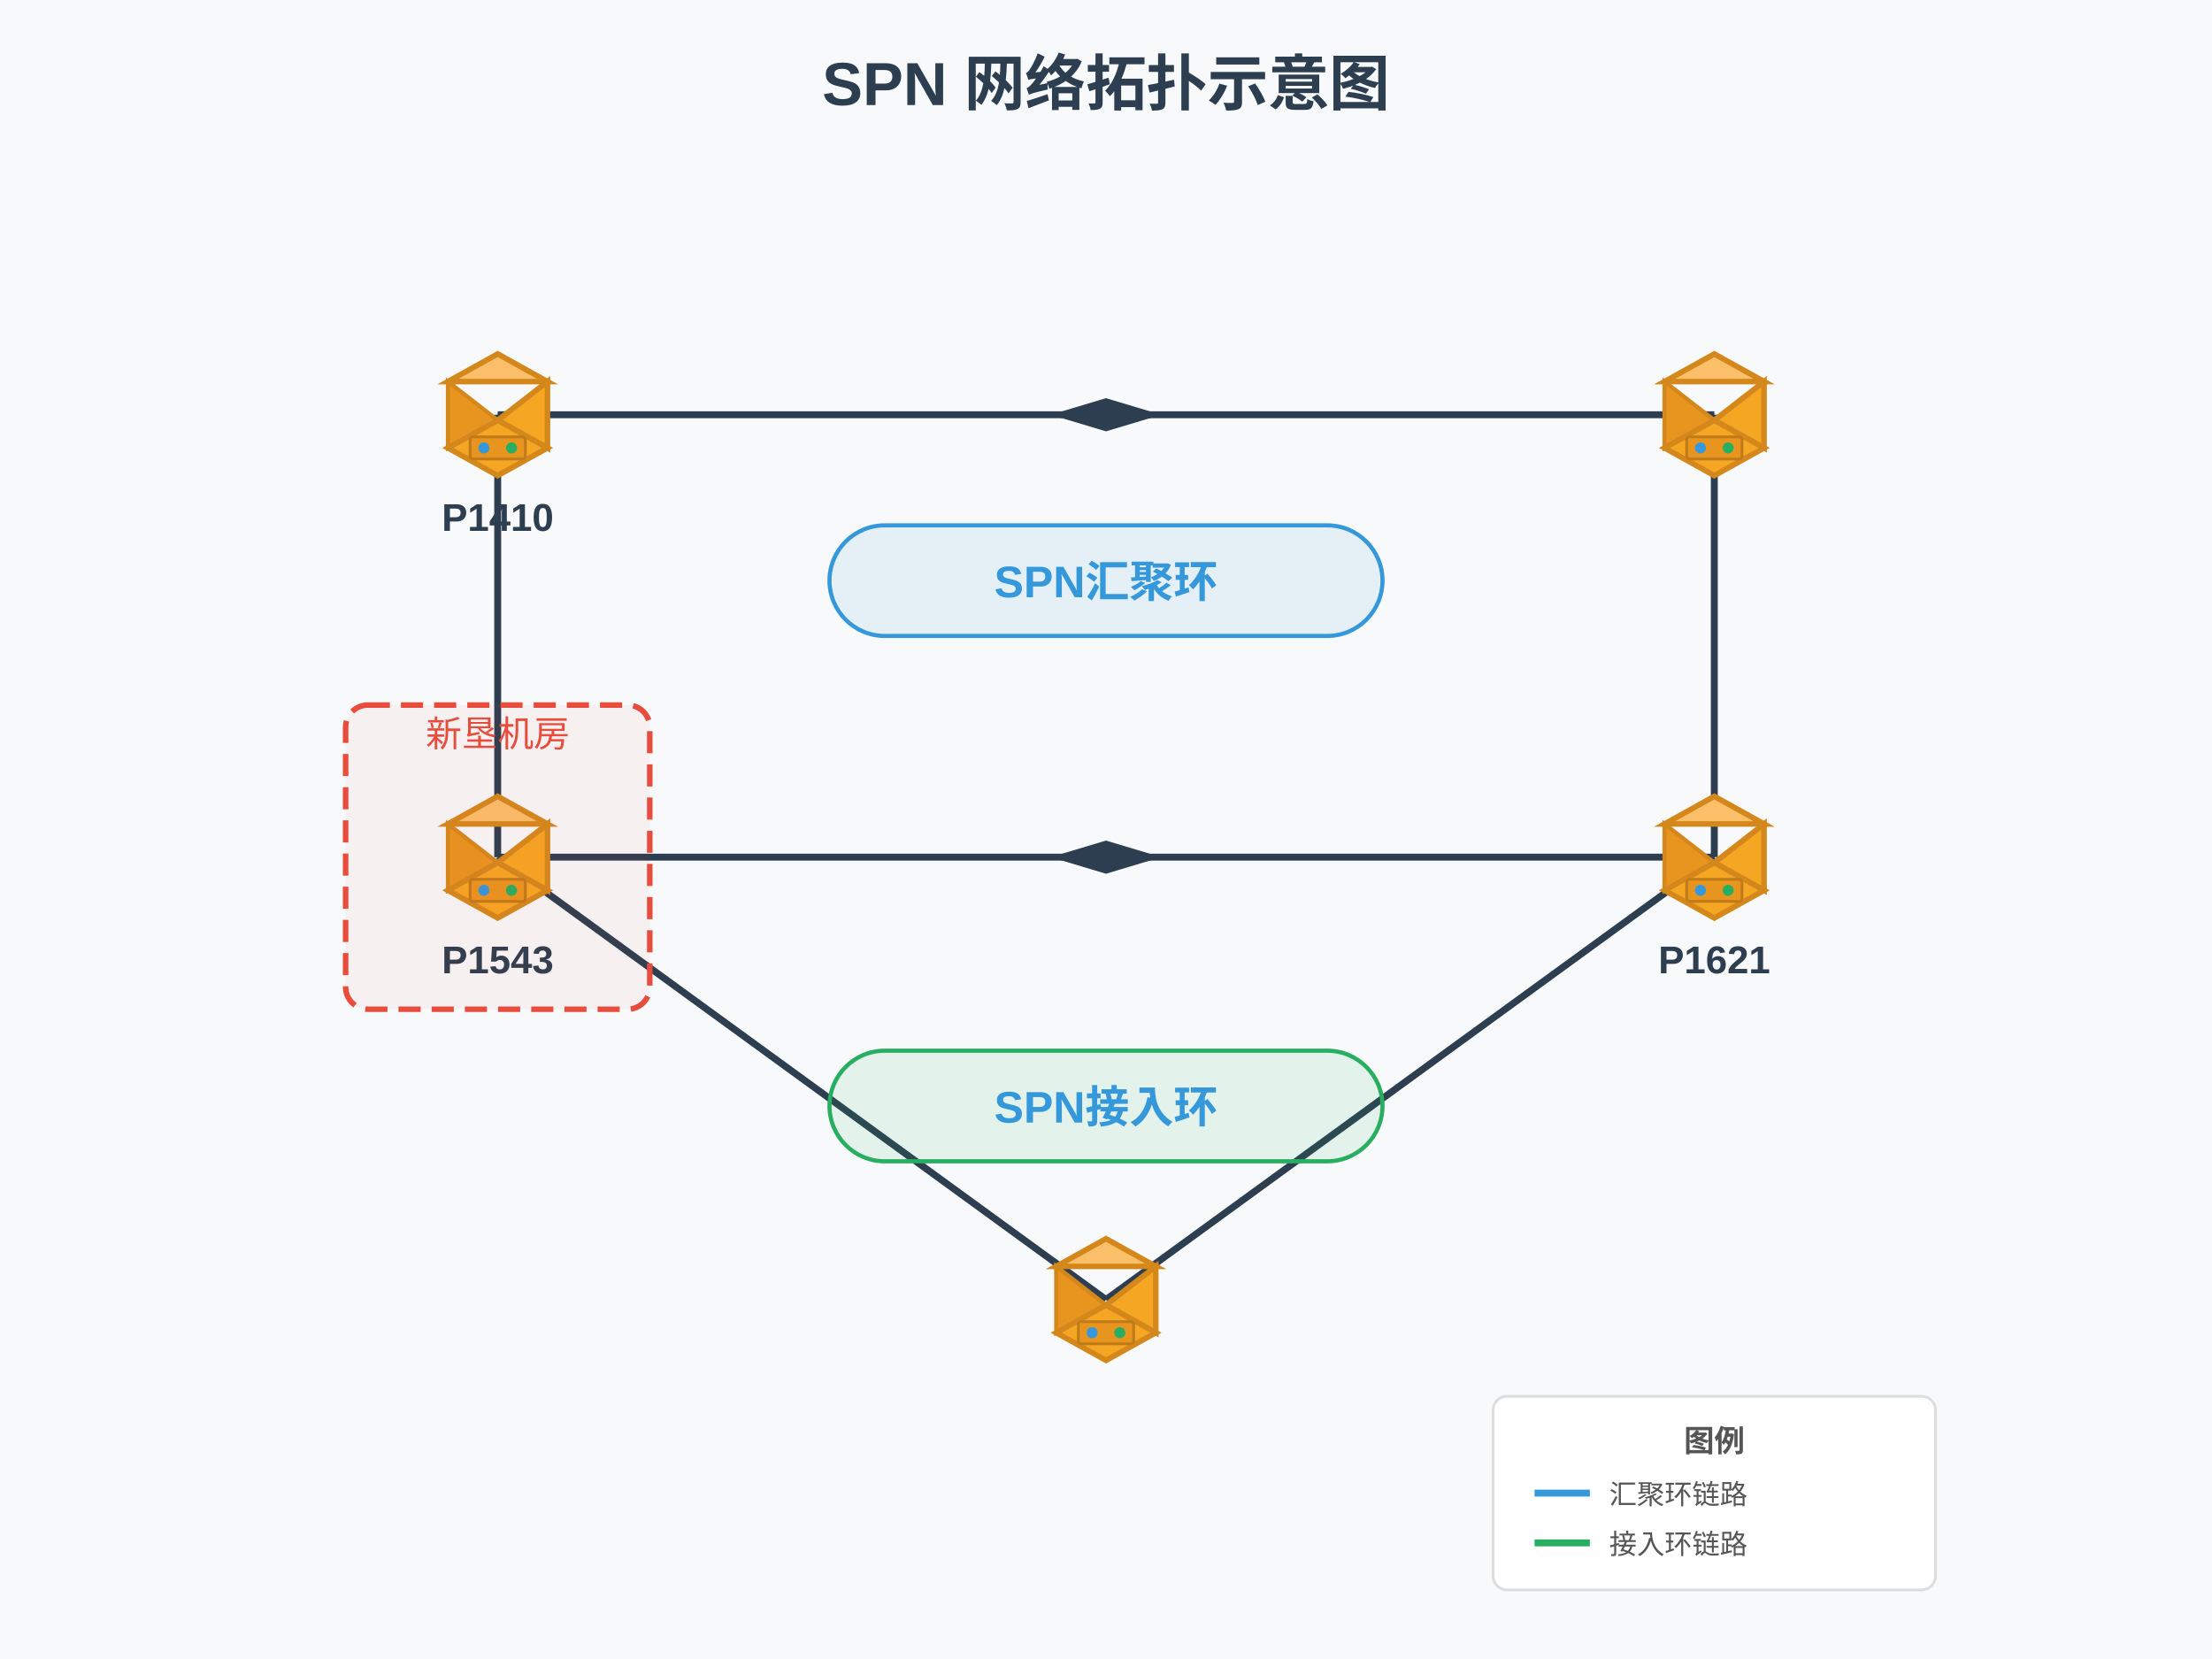
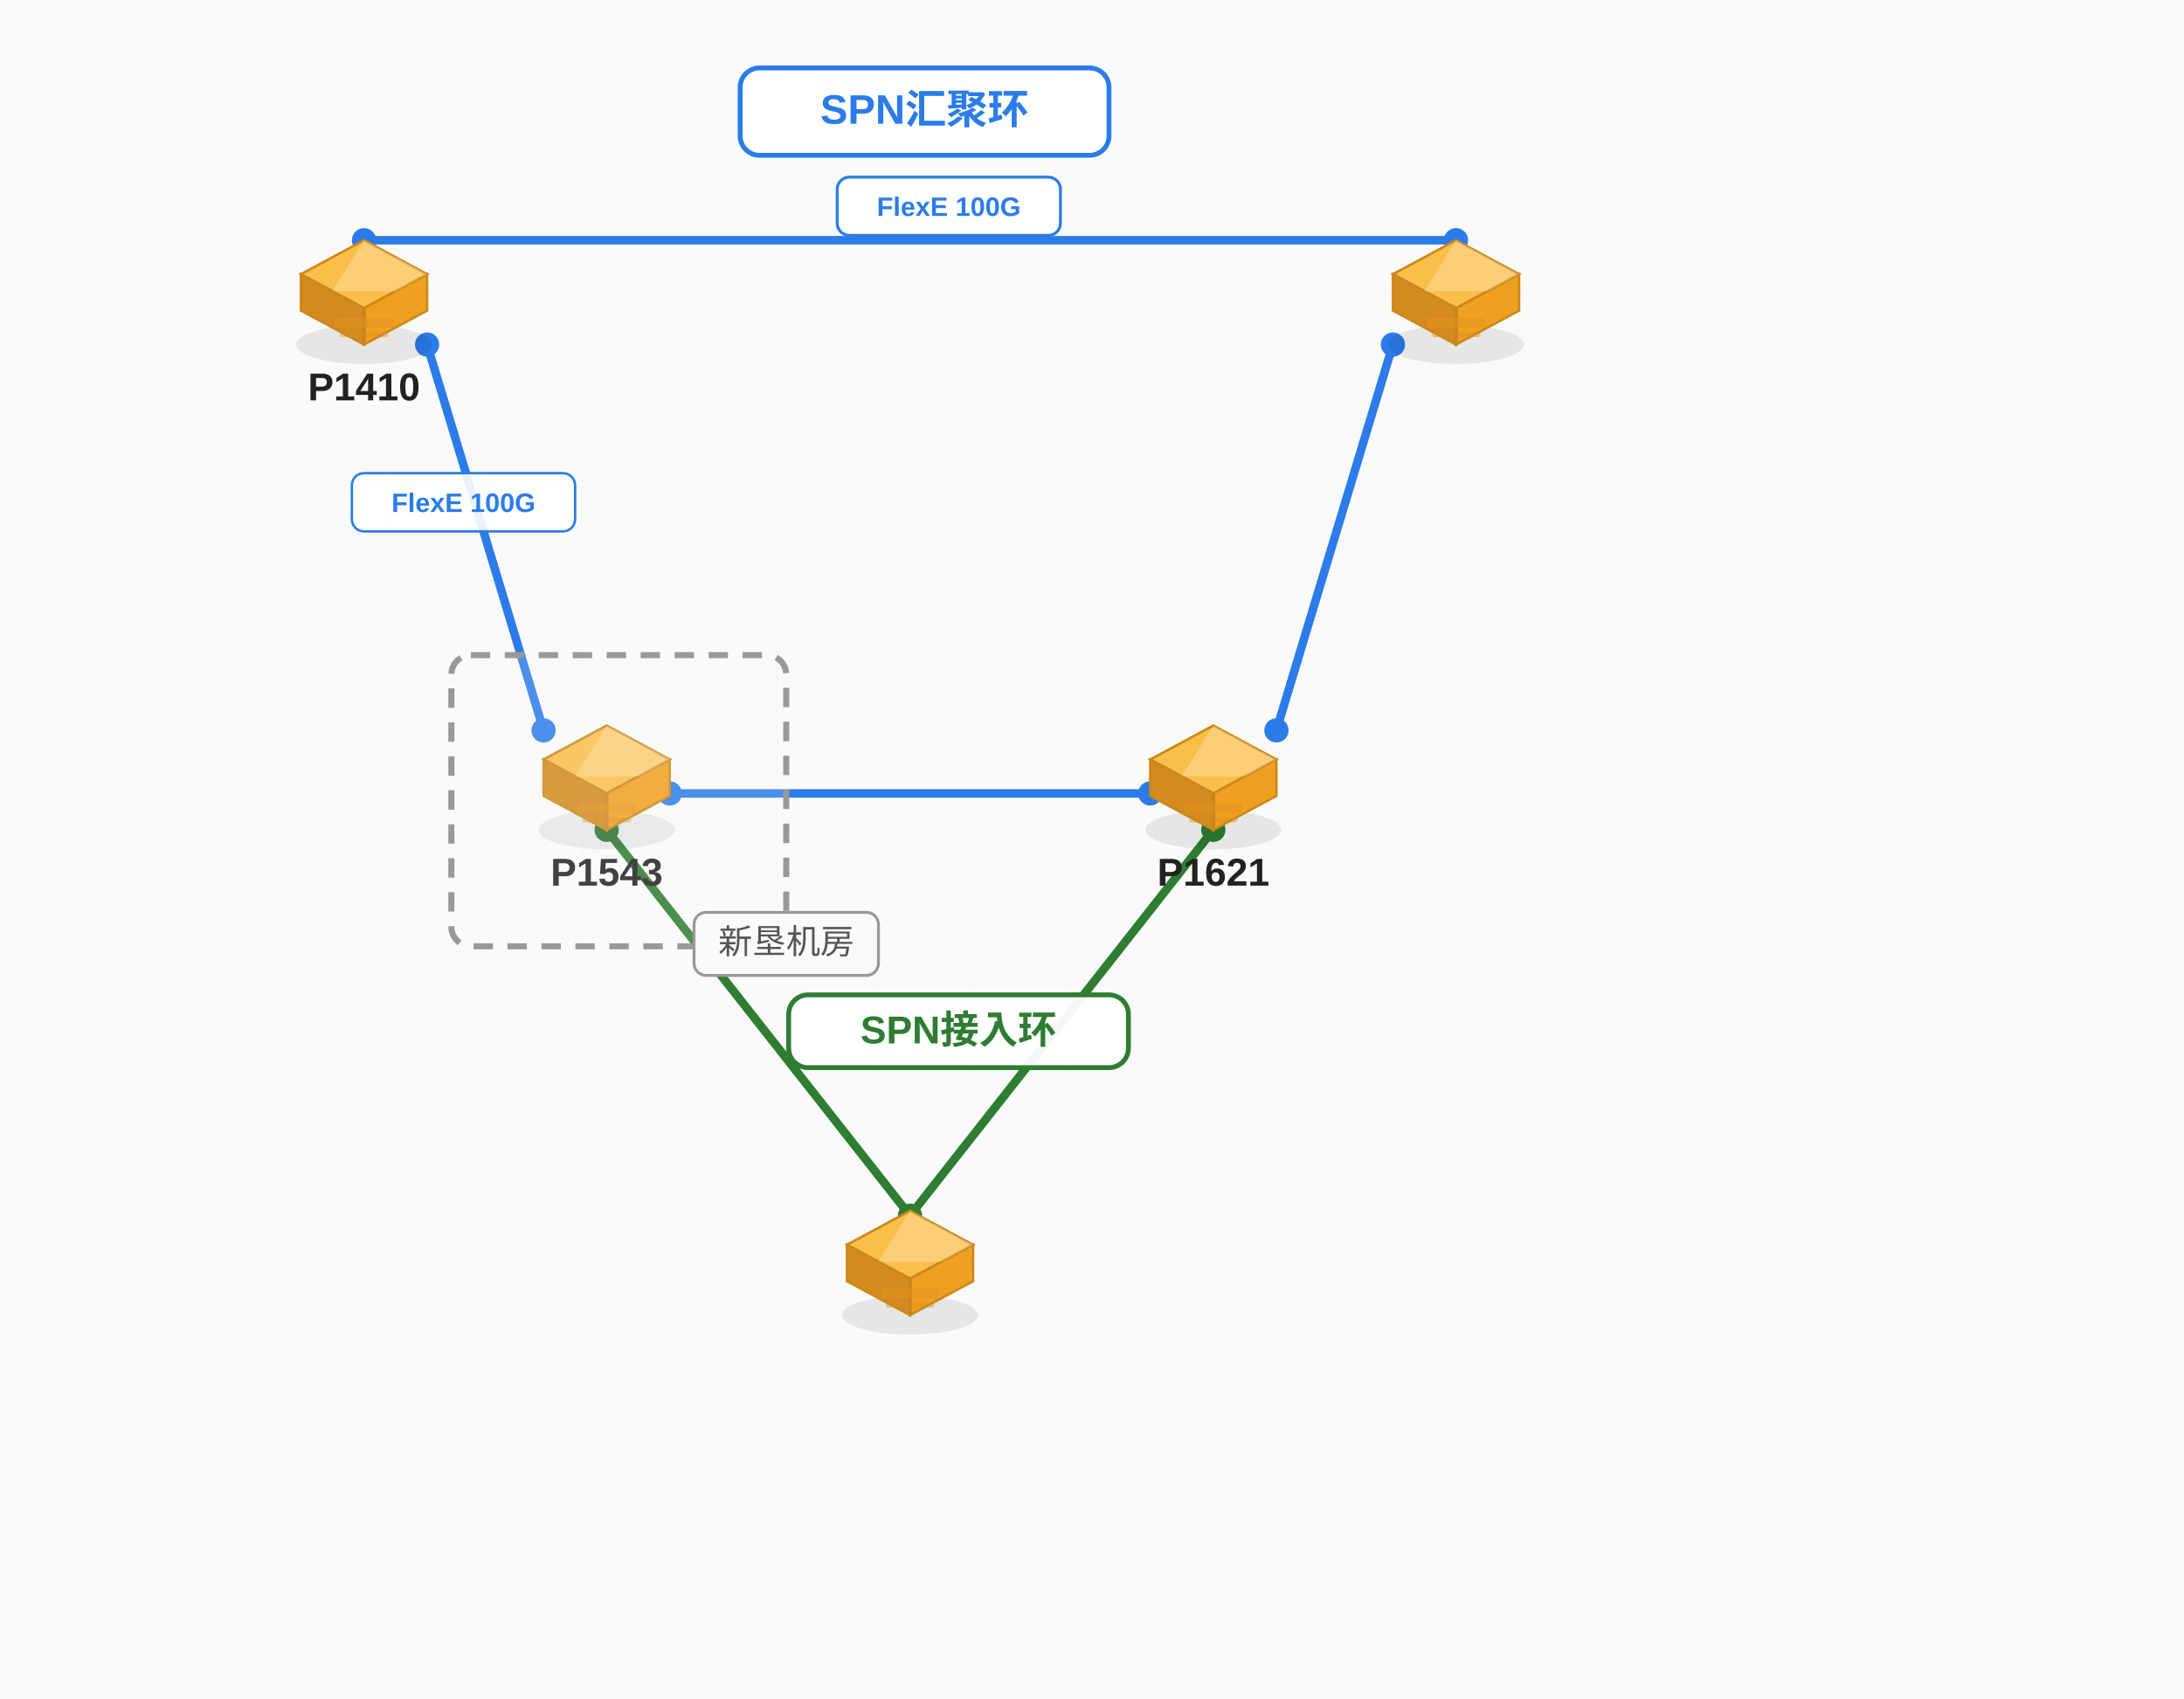
- <svg xmlns="http://www.w3.org/2000/svg" viewBox="0 0 800 600" width="800" height="600">
-   <rect width="800" height="600" fill="#f8f9fa" />
-   <style>
-     .node-body { fill: #f5a623; stroke: #d4881c; stroke-width: 2; }
-     .node-top { fill: #fbbf6a; stroke: #d4881c; stroke-width: 2; }
-     .node-side { fill: #e89520; stroke: #d4881c; stroke-width: 1.5; }
-     .node-front { fill: #f5a623; stroke: #d4881c; stroke-width: 2; }
-     .link { stroke: #2c3e50; stroke-width: 2.5; fill: none; }
-     .link-label { font-family: Arial, sans-serif; font-size: 12px; fill: #7f8c8d; }
-     .node-label { font-family: Arial, sans-serif; font-size: 14px; font-weight: bold; fill: #2c3e50; text-anchor: middle; }
-     .ring-label { font-family: Arial, sans-serif; font-size: 16px; font-weight: bold; fill: #3498db; text-anchor: middle; }
-     .room-label { font-family: Arial, sans-serif; font-size: 13px; fill: #e74c3c; text-anchor: middle; }
-     .title-text { font-family: Arial, sans-serif; font-size: 22px; font-weight: bold; fill: #2c3e50; text-anchor: middle; }
-   </style>
-   <text class="title-text" x="400" y="38">SPN 网络拓扑示意图</text>
-   <polygon points="180,150 620,150 620,310 180,310" fill="none" stroke="#3498db" stroke-width="1" stroke-dasharray="8,4" opacity="0.3" />
-   <polygon points="180,310 620,310 400,470" fill="none" stroke="#27ae60" stroke-width="1" stroke-dasharray="8,4" opacity="0.3" />
-   <line x1="180" y1="150" x2="620" y2="150" class="link" />
-   <line x1="180" y1="150" x2="180" y2="310" class="link" />
-   <line x1="620" y1="150" x2="620" y2="310" class="link" />
-   <line x1="180" y1="310" x2="620" y2="310" class="link" />
-   <line x1="180" y1="310" x2="400" y2="470" class="link" />
-   <line x1="620" y1="310" x2="400" y2="470" class="link" />
-   <polygon points="400,144 400,156 420,150" fill="#2c3e50" />
-   <polygon points="400,144 400,156 380,150" fill="#2c3e50" />
-   <polygon points="400,304 400,316 420,310" fill="#2c3e50" />
-   <polygon points="400,304 400,316 380,310" fill="#2c3e50" />
-   <g transform="translate(180, 150)">
-     <polygon points="-18,-12 0,-22 18,-12" class="node-top" />
-     <polygon points="-18,-12 -18,12 0,2" class="node-side" />
-     <polygon points="18,-12 18,12 0,2" class="node-body" />
-     <polygon points="-18,12 0,22 18,12 0,2" class="node-front" />
-     <rect x="-10" y="8" width="20" height="8" rx="1" fill="#e89520" stroke="#c07a18" stroke-width="1" />
-     <circle cx="-5" cy="12" r="2" fill="#3498db" />
-     <circle cx="5" cy="12" r="2" fill="#27ae60" />
-     <text class="node-label" x="0" y="42">P1410</text>
+ <svg xmlns="http://www.w3.org/2000/svg" viewBox="0 0 900 700" width="100%" height="100%">
+   <defs>
+     <style>
+       text { font-family: Arial, 'Microsoft YaHei', 'PingFang SC', sans-serif; }
+     </style>
+     <g id="cube">
+       <ellipse cx="0" cy="15" rx="28" ry="8" fill="#000000" fill-opacity="0.08" />
+       <polygon points="0,-28 26,-14 0,0 -26,-14" fill="#FABE4B" stroke="#CC8818" stroke-width="1" />
+       <polygon points="-26,-14 0,0 0,15 -26,1" fill="#D48A1E" stroke="#CC8818" stroke-width="1" />
+       <polygon points="0,0 26,-14 26,1 0,15" fill="#F0A020" stroke="#CC8818" stroke-width="1" />
+       <line x1="0" y1="0" x2="0" y2="15" stroke="#C8841E" stroke-width="1.5" />
+       <polygon points="0,-28 26,-14 13,-7 -13,-7" fill="#FFF5DE" fill-opacity="0.3" />
+       <rect x="-12" y="4" width="24" height="4" rx="1" fill="#E09520" fill-opacity="0.5" />
+       <rect x="-10" y="10" width="20" height="2" rx="1" fill="#D48A1E" fill-opacity="0.4" />
+     </g>
+   </defs>
+   <rect width="900" height="700" fill="#FAFAFA" />
+   <g opacity="0.12">
+     <defs>
+       <pattern id="grid" width="40" height="40" patternUnits="userSpaceOnUse">
+         <path d="M 40 0 L 0 0 0 40" fill="none" stroke="#D0D0D0" stroke-width="0.5" />
+       </pattern>
+     </defs>
+     <rect width="900" height="700" fill="url(#grid)" />
  </g>
-   <g transform="translate(620, 150)">
-     <polygon points="-18,-12 0,-22 18,-12" class="node-top" />
-     <polygon points="-18,-12 -18,12 0,2" class="node-side" />
-     <polygon points="18,-12 18,12 0,2" class="node-body" />
-     <polygon points="-18,12 0,22 18,12 0,2" class="node-front" />
-     <rect x="-10" y="8" width="20" height="8" rx="1" fill="#e89520" stroke="#c07a18" stroke-width="1" />
-     <circle cx="-5" cy="12" r="2" fill="#3498db" />
-     <circle cx="5" cy="12" r="2" fill="#27ae60" />
+   <line x1="150" y1="99" x2="600" y2="99" stroke="#2B7CE9" stroke-width="3.5" stroke-linecap="round" />
+   <line x1="176" y1="142" x2="224" y2="301" stroke="#2B7CE9" stroke-width="3.5" stroke-linecap="round" />
+   <line x1="574" y1="142" x2="526" y2="301" stroke="#2B7CE9" stroke-width="3.5" stroke-linecap="round" />
+   <line x1="276" y1="327" x2="474" y2="327" stroke="#2B7CE9" stroke-width="3.5" stroke-linecap="round" />
+   <line x1="250" y1="342" x2="375" y2="501" stroke="#2E7D32" stroke-width="3.5" stroke-linecap="round" />
+   <line x1="500" y1="342" x2="375" y2="501" stroke="#2E7D32" stroke-width="3.5" stroke-linecap="round" />
+   <circle cx="150" cy="99" r="5" fill="#2B7CE9" />
+   <circle cx="600" cy="99" r="5" fill="#2B7CE9" />
+   <circle cx="176" cy="142" r="5" fill="#2B7CE9" />
+   <circle cx="224" cy="301" r="5" fill="#2B7CE9" />
+   <circle cx="574" cy="142" r="5" fill="#2B7CE9" />
+   <circle cx="526" cy="301" r="5" fill="#2B7CE9" />
+   <circle cx="276" cy="327" r="5" fill="#2B7CE9" />
+   <circle cx="474" cy="327" r="5" fill="#2B7CE9" />
+   <circle cx="250" cy="342" r="5" fill="#2E7D32" />
+   <circle cx="500" cy="342" r="5" fill="#2E7D32" />
+   <circle cx="375" cy="501" r="5" fill="#2E7D32" />
+   <g>
+     <rect x="345" y="73" width="92" height="24" rx="5" fill="#FFFFFF" fill-opacity="0.93" stroke="#2B7CE9" stroke-width="1.2" />
+     <text x="391" y="89" text-anchor="middle" fill="#2B7CE9" font-size="11" font-weight="bold">FlexE 100G</text>
  </g>
-   <g transform="translate(180, 310)">
-     <polygon points="-18,-12 0,-22 18,-12" class="node-top" />
-     <polygon points="-18,-12 -18,12 0,2" class="node-side" />
-     <polygon points="18,-12 18,12 0,2" class="node-body" />
-     <polygon points="-18,12 0,22 18,12 0,2" class="node-front" />
-     <rect x="-10" y="8" width="20" height="8" rx="1" fill="#e89520" stroke="#c07a18" stroke-width="1" />
-     <circle cx="-5" cy="12" r="2" fill="#3498db" />
-     <circle cx="5" cy="12" r="2" fill="#27ae60" />
-     <text class="node-label" x="0" y="42">P1543</text>
+   <g>
+     <rect x="145" y="195" width="92" height="24" rx="5" fill="#FFFFFF" fill-opacity="0.90" stroke="#2B7CE9" stroke-width="1" />
+     <text x="191" y="211" text-anchor="middle" fill="#2B7CE9" font-size="11" font-weight="bold">FlexE 100G</text>
  </g>
-   <g transform="translate(620, 310)">
-     <polygon points="-18,-12 0,-22 18,-12" class="node-top" />
-     <polygon points="-18,-12 -18,12 0,2" class="node-side" />
-     <polygon points="18,-12 18,12 0,2" class="node-body" />
-     <polygon points="-18,12 0,22 18,12 0,2" class="node-front" />
-     <rect x="-10" y="8" width="20" height="8" rx="1" fill="#e89520" stroke="#c07a18" stroke-width="1" />
-     <circle cx="-5" cy="12" r="2" fill="#3498db" />
-     <circle cx="5" cy="12" r="2" fill="#27ae60" />
-     <text class="node-label" x="0" y="42">P1621</text>
+   <g>
+     <rect x="305" y="28" width="152" height="36" rx="8" fill="#FFFFFF" fill-opacity="0.95" stroke="#2B7CE9" stroke-width="2" />
+     <text x="381" y="51" text-anchor="middle" fill="#2B7CE9" font-size="17" font-weight="bold">SPN汇聚环</text>
  </g>
-   <g transform="translate(400, 470)">
-     <polygon points="-18,-12 0,-22 18,-12" class="node-top" />
-     <polygon points="-18,-12 -18,12 0,2" class="node-side" />
-     <polygon points="18,-12 18,12 0,2" class="node-body" />
-     <polygon points="-18,12 0,22 18,12 0,2" class="node-front" />
-     <rect x="-10" y="8" width="20" height="8" rx="1" fill="#e89520" stroke="#c07a18" stroke-width="1" />
-     <circle cx="-5" cy="12" r="2" fill="#3498db" />
-     <circle cx="5" cy="12" r="2" fill="#27ae60" />
+   <g>
+     <rect x="325" y="410" width="140" height="30" rx="8" fill="#FFFFFF" fill-opacity="0.95" stroke="#2E7D32" stroke-width="2" />
+     <text x="395" y="430" text-anchor="middle" fill="#2E7D32" font-size="16" font-weight="bold">SPN接入环</text>
  </g>
-   <rect x="125" y="255" width="110" height="110" rx="8" fill="rgba(231,76,60,0.05)" stroke="#e74c3c" stroke-width="2" stroke-dasharray="8,4" />
-   <text class="room-label" x="180" y="270">新垦机房</text>
-   <rect x="300" y="190" width="200" height="40" rx="20" fill="rgba(52,152,219,0.1)" stroke="#3498db" stroke-width="1.5" />
-   <text class="ring-label" x="400" y="216">SPN汇聚环</text>
-   <rect x="300" y="380" width="200" height="40" rx="20" fill="rgba(39,174,96,0.1)" stroke="#27ae60" stroke-width="1.5" />
-   <text class="ring-label" x="400" y="406" fill="#27ae60">SPN接入环</text>
-   <g transform="translate(620, 520)">
-     <rect x="-80" y="-15" width="160" height="70" rx="5" fill="white" stroke="#ddd" stroke-width="1" />
-     <text x="0" y="5" font-family="Arial" font-size="11" font-weight="bold" fill="#555" text-anchor="middle">图例</text>
-     <line x1="-65" y1="20" x2="-45" y2="20" stroke="#3498db" stroke-width="2.5" />
-     <text x="-38" y="24" font-family="Arial" font-size="10" fill="#555">汇聚环链路</text>
-     <line x1="-65" y1="38" x2="-45" y2="38" stroke="#27ae60" stroke-width="2.5" />
-     <text x="-38" y="42" font-family="Arial" font-size="10" fill="#555">接入环链路</text>
+   <use href="#cube" x="150" y="127" />
+   <text x="150" y="165" text-anchor="middle" fill="#222222" font-size="16" font-weight="bold">P1410</text>
+   <use href="#cube" x="600" y="127" />
+   <use href="#cube" x="250" y="327" />
+   <text x="250" y="365" text-anchor="middle" fill="#222222" font-size="16" font-weight="bold">P1543</text>
+   <use href="#cube" x="500" y="327" />
+   <text x="500" y="365" text-anchor="middle" fill="#222222" font-size="16" font-weight="bold">P1621</text>
+   <use href="#cube" x="375" y="527" />
+   <g>
+     <rect x="186" y="270" width="138" height="120" rx="8" fill="#F8F8F8" fill-opacity="0.15" stroke="#999999" stroke-width="2.5" stroke-dasharray="8,6" />
+     <rect x="286" y="376" width="76" height="26" rx="5" fill="#FAFAFA" stroke="#999999" stroke-width="1.2" />
+     <text x="324" y="393" text-anchor="middle" fill="#555555" font-size="14">新垦机房</text>
  </g>
</svg>
